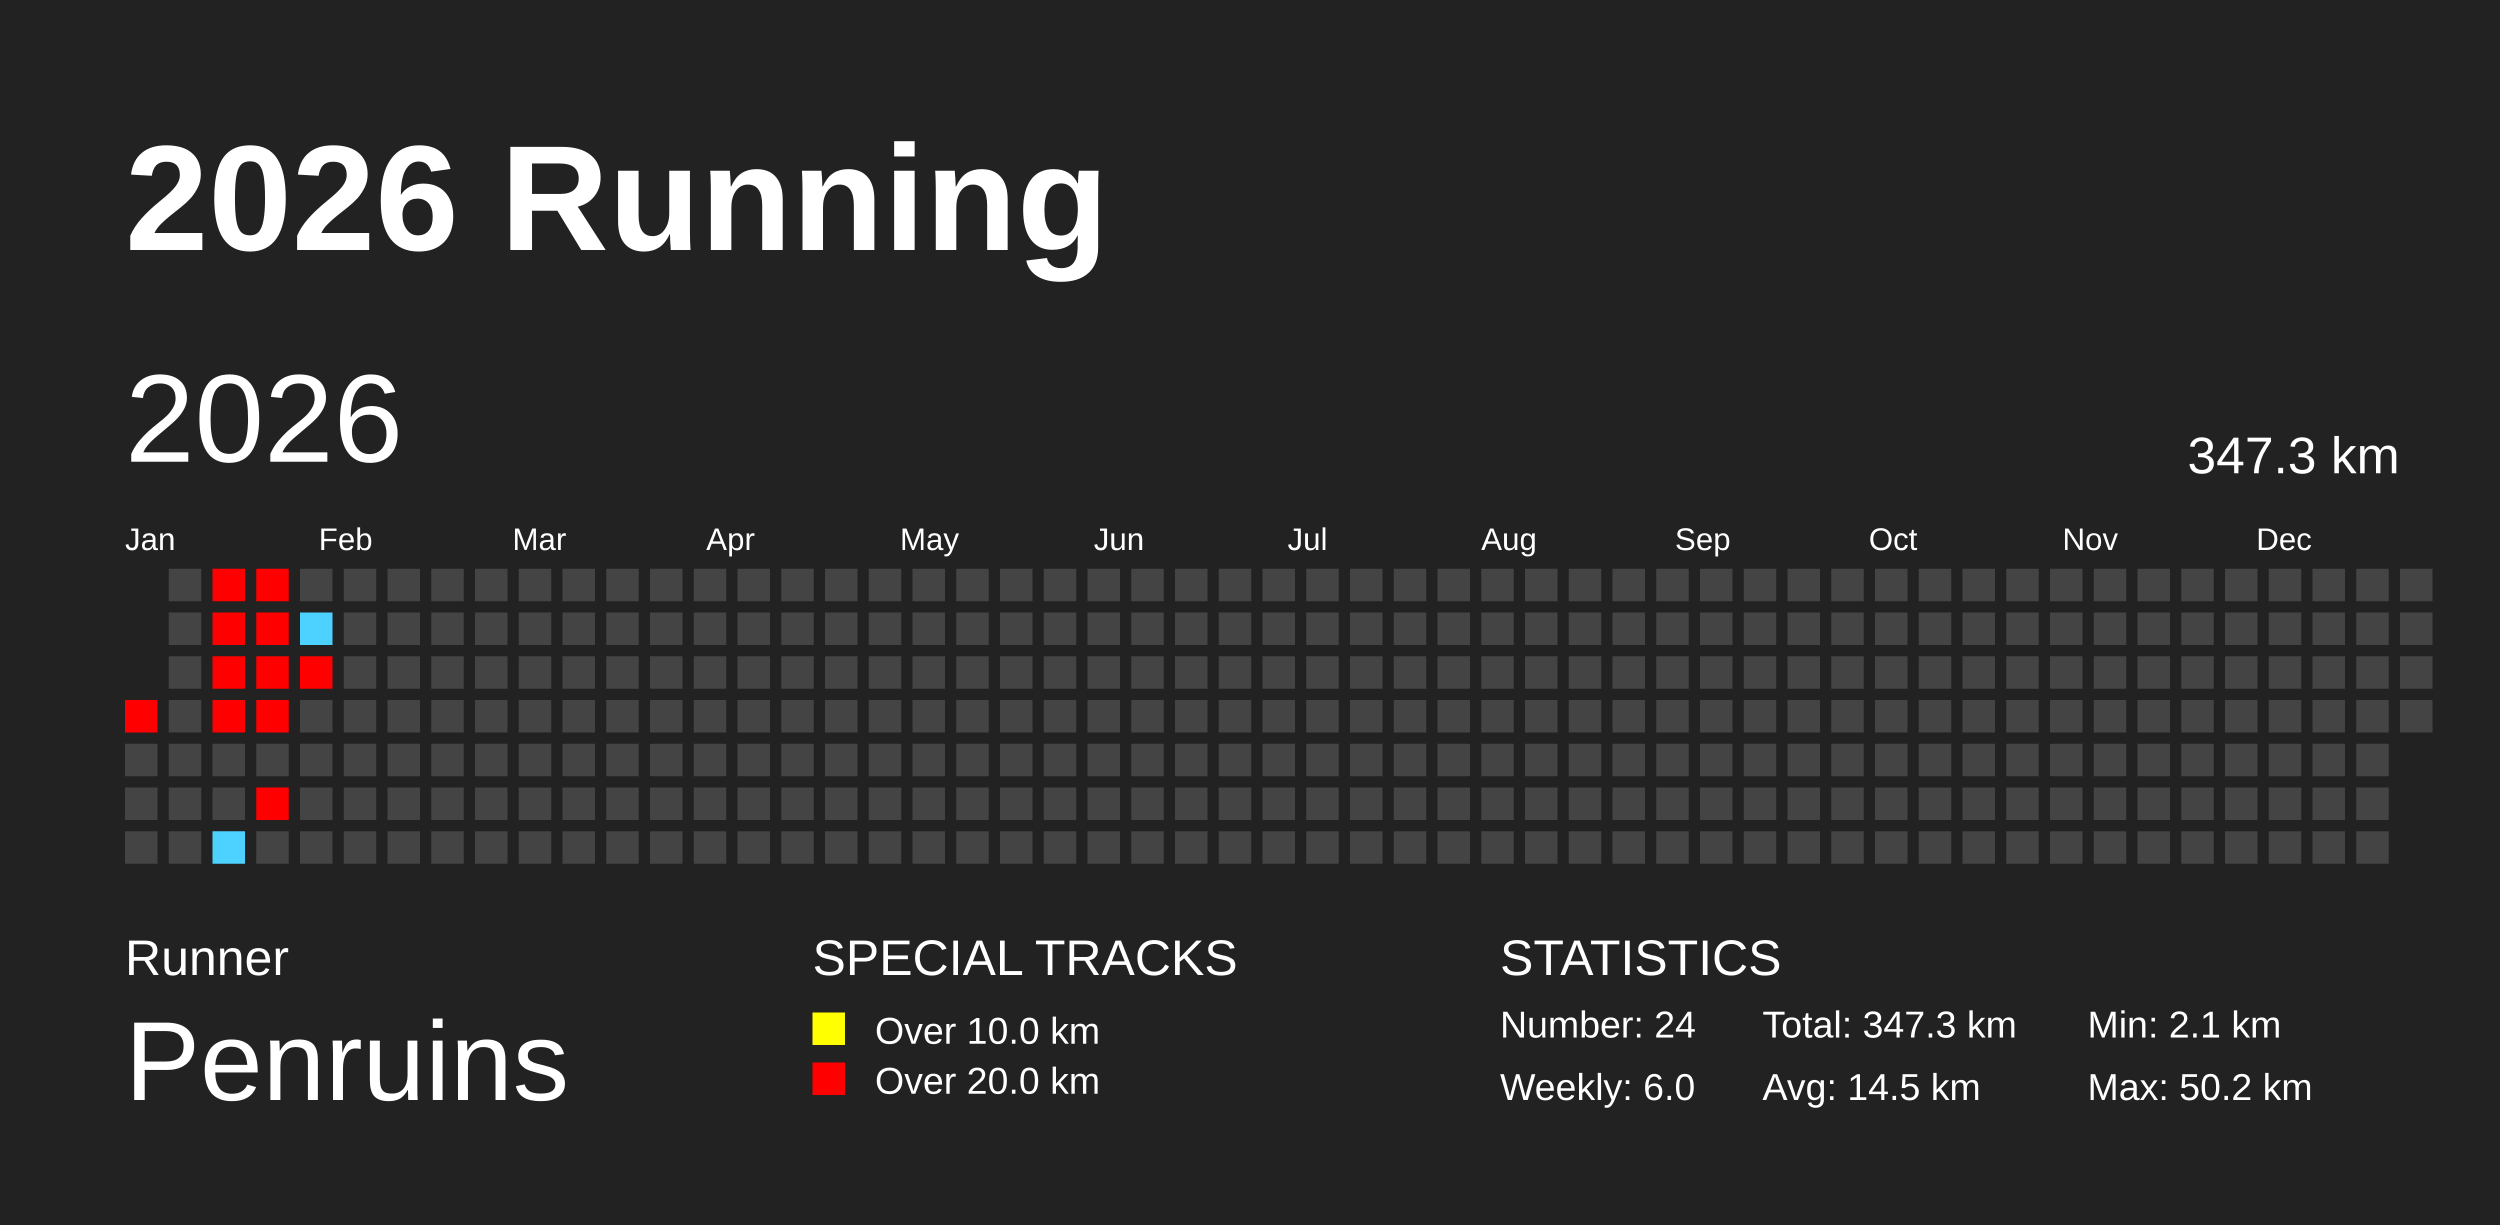
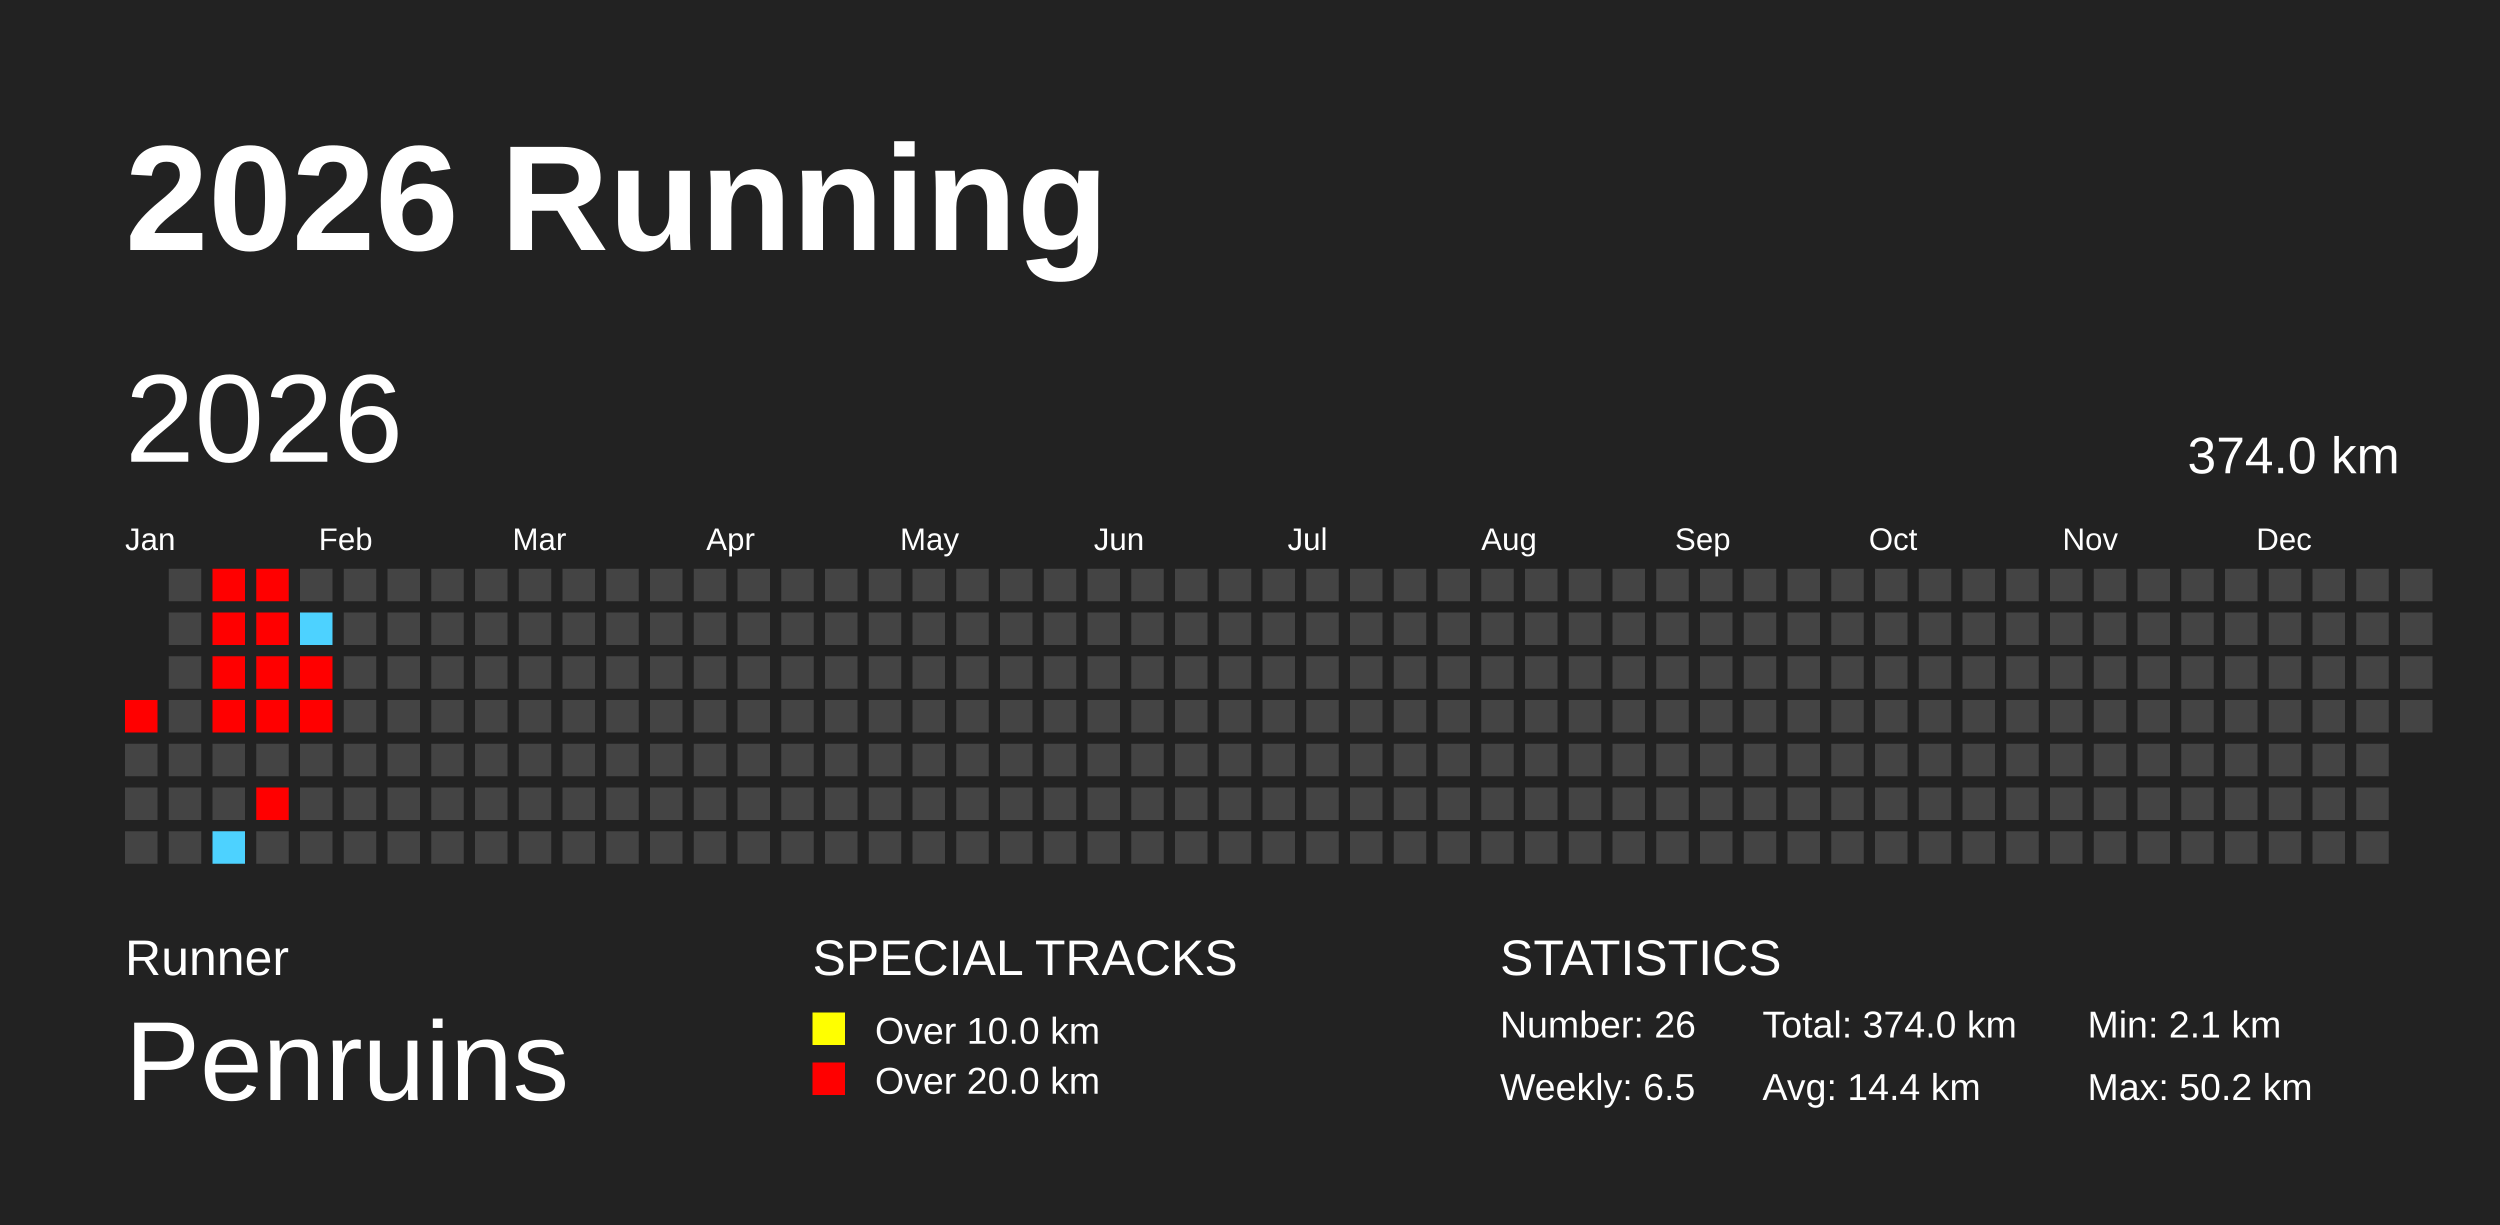
<svg xmlns="http://www.w3.org/2000/svg" baseProfile="full" height="98mm" version="1.1" viewBox="0,0,200,98" width="200mm">
  <defs />
  <rect fill="#222222" height="98" width="200" x="0" y="0" />
  <text fill="#FFFFFF" style="font-size:12px; font-family:Arial; font-weight:bold;" x="10" y="20">2026 Running</text>
  <text fill="#FFFFFF" style="font-size:4px; font-family:Arial" x="10" y="78">Runner</text>
  <text fill="#FFFFFF" style="font-size:9px; font-family:Arial" x="10" y="88">Penruins</text>
  <text fill="#FFFFFF" style="font-size:4px; font-family:Arial" x="65" y="78">SPECIAL TRACKS</text>
  <rect fill="yellow" height="2.6" width="2.6" x="65" y="81" />
  <text fill="#FFFFFF" style="font-size:3px; font-family:Arial" x="70" y="83.5">Over 10.0 km</text>
  <rect fill="red" height="2.6" width="2.6" x="65" y="85" />
  <text fill="#FFFFFF" style="font-size:3px; font-family:Arial" x="70" y="87.5">Over 20.0 km</text>
  <text fill="#FFFFFF" style="font-size:4px; font-family:Arial" x="120" y="78">STATISTICS</text>
-   <text fill="#FFFFFF" style="font-size:3px; font-family:Arial" x="120" y="83">Number: 24</text>
-   <text fill="#FFFFFF" style="font-size:3px; font-family:Arial" x="120" y="88">Weekly: 6.0</text>
-   <text fill="#FFFFFF" style="font-size:3px; font-family:Arial" x="141" y="83">Total: 347.3 km</text>
-   <text fill="#FFFFFF" style="font-size:3px; font-family:Arial" x="141" y="88">Avg: 14.5 km</text>
+   <text fill="#FFFFFF" style="font-size:3px; font-family:Arial" x="120" y="83">Number: 26</text>
+   <text fill="#FFFFFF" style="font-size:3px; font-family:Arial" x="120" y="88">Weekly: 6.5</text>
+   <text fill="#FFFFFF" style="font-size:3px; font-family:Arial" x="141" y="83">Total: 374.0 km</text>
+   <text fill="#FFFFFF" style="font-size:3px; font-family:Arial" x="141" y="88">Avg: 14.4 km</text>
  <text fill="#FFFFFF" style="font-size:3px; font-family:Arial" x="167" y="83">Min: 2.1 km</text>
  <text fill="#FFFFFF" style="font-size:3px; font-family:Arial" x="167" y="88">Max: 50.2 km</text>
  <text dominant-baseline="hanging" fill="#FFFFFF" style="font-size:10.0px; font-family:Arial;" x="10" y="30">2026</text>
-   <text dominant-baseline="hanging" fill="#FFFFFF" style="font-size:4.125px; font-family:Arial;" x="175" y="35">347.3 km</text>
+   <text dominant-baseline="hanging" fill="#FFFFFF" style="font-size:4.125px; font-family:Arial;" x="175" y="35">374.0 km</text>
  <text fill="#FFFFFF" style="font-size:2.5px; font-family:Arial" x="10.0" y="44">Jan</text>
  <text fill="#FFFFFF" style="font-size:2.5px; font-family:Arial" x="25.5" y="44">Feb</text>
  <text fill="#FFFFFF" style="font-size:2.5px; font-family:Arial" x="41.0" y="44">Mar</text>
  <text fill="#FFFFFF" style="font-size:2.5px; font-family:Arial" x="56.5" y="44">Apr</text>
  <text fill="#FFFFFF" style="font-size:2.5px; font-family:Arial" x="72.0" y="44">May</text>
  <text fill="#FFFFFF" style="font-size:2.5px; font-family:Arial" x="87.5" y="44">Jun</text>
  <text fill="#FFFFFF" style="font-size:2.5px; font-family:Arial" x="103.0" y="44">Jul</text>
  <text fill="#FFFFFF" style="font-size:2.5px; font-family:Arial" x="118.5" y="44">Aug</text>
  <text fill="#FFFFFF" style="font-size:2.5px; font-family:Arial" x="134.0" y="44">Sep</text>
  <text fill="#FFFFFF" style="font-size:2.5px; font-family:Arial" x="149.5" y="44">Oct</text>
  <text fill="#FFFFFF" style="font-size:2.5px; font-family:Arial" x="165.0" y="44">Nov</text>
  <text fill="#FFFFFF" style="font-size:2.5px; font-family:Arial" x="180.5" y="44">Dec</text>
  <rect fill="red" height="2.6" width="2.6" x="10.0" y="56.0" />
  <rect fill="#444444" height="2.6" width="2.6" x="10.0" y="59.5" />
  <rect fill="#444444" height="2.6" width="2.6" x="10.0" y="63.0" />
  <rect fill="#444444" height="2.6" width="2.6" x="10.0" y="66.5" />
  <rect fill="#444444" height="2.6" width="2.6" x="13.5" y="45.5" />
  <rect fill="#444444" height="2.6" width="2.6" x="13.5" y="49.0" />
  <rect fill="#444444" height="2.6" width="2.6" x="13.5" y="52.5" />
  <rect fill="#444444" height="2.6" width="2.6" x="13.5" y="56.0" />
  <rect fill="#444444" height="2.6" width="2.6" x="13.5" y="59.5" />
  <rect fill="#444444" height="2.6" width="2.6" x="13.5" y="63.0" />
  <rect fill="#444444" height="2.6" width="2.6" x="13.5" y="66.5" />
  <rect fill="red" height="2.6" width="2.6" x="17.0" y="45.5" />
  <rect fill="red" height="2.6" width="2.6" x="17.0" y="49.0" />
  <rect fill="red" height="2.6" width="2.6" x="17.0" y="52.5" />
  <rect fill="red" height="2.6" width="2.6" x="17.0" y="56.0" />
  <rect fill="#444444" height="2.6" width="2.6" x="17.0" y="59.5" />
  <rect fill="#444444" height="2.6" width="2.6" x="17.0" y="63.0" />
  <rect fill="#4dd2ff" height="2.6" width="2.6" x="17.0" y="66.5" />
  <rect fill="red" height="2.6" width="2.6" x="20.5" y="45.5" />
  <rect fill="red" height="2.6" width="2.6" x="20.5" y="49.0" />
  <rect fill="red" height="2.6" width="2.6" x="20.5" y="52.5" />
  <rect fill="red" height="2.6" width="2.6" x="20.5" y="56.0" />
  <rect fill="#444444" height="2.6" width="2.6" x="20.5" y="59.5" />
  <rect fill="red" height="2.6" width="2.6" x="20.5" y="63.0" />
  <rect fill="#444444" height="2.6" width="2.6" x="20.5" y="66.5" />
  <rect fill="#444444" height="2.6" width="2.6" x="24.0" y="45.5" />
  <rect fill="#4dd2ff" height="2.6" width="2.6" x="24.0" y="49.0" />
  <rect fill="red" height="2.6" width="2.6" x="24.0" y="52.5" />
-   <rect fill="#444444" height="2.6" width="2.6" x="24.0" y="56.0" />
+   <rect fill="red" height="2.6" width="2.6" x="24.0" y="56.0" />
  <rect fill="#444444" height="2.6" width="2.6" x="24.0" y="59.5" />
  <rect fill="#444444" height="2.6" width="2.6" x="24.0" y="63.0" />
  <rect fill="#444444" height="2.6" width="2.6" x="24.0" y="66.5" />
  <rect fill="#444444" height="2.6" width="2.6" x="27.5" y="45.5" />
  <rect fill="#444444" height="2.6" width="2.6" x="27.5" y="49.0" />
  <rect fill="#444444" height="2.6" width="2.6" x="27.5" y="52.5" />
  <rect fill="#444444" height="2.6" width="2.6" x="27.5" y="56.0" />
  <rect fill="#444444" height="2.6" width="2.6" x="27.5" y="59.5" />
  <rect fill="#444444" height="2.6" width="2.6" x="27.5" y="63.0" />
  <rect fill="#444444" height="2.6" width="2.6" x="27.5" y="66.5" />
  <rect fill="#444444" height="2.6" width="2.6" x="31.0" y="45.5" />
  <rect fill="#444444" height="2.6" width="2.6" x="31.0" y="49.0" />
  <rect fill="#444444" height="2.6" width="2.6" x="31.0" y="52.5" />
  <rect fill="#444444" height="2.6" width="2.6" x="31.0" y="56.0" />
  <rect fill="#444444" height="2.6" width="2.6" x="31.0" y="59.5" />
  <rect fill="#444444" height="2.6" width="2.6" x="31.0" y="63.0" />
  <rect fill="#444444" height="2.6" width="2.6" x="31.0" y="66.5" />
  <rect fill="#444444" height="2.6" width="2.6" x="34.5" y="45.5" />
  <rect fill="#444444" height="2.6" width="2.6" x="34.5" y="49.0" />
  <rect fill="#444444" height="2.6" width="2.6" x="34.5" y="52.5" />
  <rect fill="#444444" height="2.6" width="2.6" x="34.5" y="56.0" />
  <rect fill="#444444" height="2.6" width="2.6" x="34.5" y="59.5" />
  <rect fill="#444444" height="2.6" width="2.6" x="34.5" y="63.0" />
  <rect fill="#444444" height="2.6" width="2.6" x="34.5" y="66.5" />
  <rect fill="#444444" height="2.6" width="2.6" x="38.0" y="45.5" />
  <rect fill="#444444" height="2.6" width="2.6" x="38.0" y="49.0" />
  <rect fill="#444444" height="2.6" width="2.6" x="38.0" y="52.5" />
  <rect fill="#444444" height="2.6" width="2.6" x="38.0" y="56.0" />
  <rect fill="#444444" height="2.6" width="2.6" x="38.0" y="59.5" />
  <rect fill="#444444" height="2.6" width="2.6" x="38.0" y="63.0" />
  <rect fill="#444444" height="2.6" width="2.6" x="38.0" y="66.5" />
  <rect fill="#444444" height="2.6" width="2.6" x="41.5" y="45.5" />
  <rect fill="#444444" height="2.6" width="2.6" x="41.5" y="49.0" />
  <rect fill="#444444" height="2.6" width="2.6" x="41.5" y="52.5" />
  <rect fill="#444444" height="2.6" width="2.6" x="41.5" y="56.0" />
  <rect fill="#444444" height="2.6" width="2.6" x="41.5" y="59.5" />
  <rect fill="#444444" height="2.6" width="2.6" x="41.5" y="63.0" />
  <rect fill="#444444" height="2.6" width="2.6" x="41.5" y="66.5" />
  <rect fill="#444444" height="2.6" width="2.6" x="45.0" y="45.5" />
  <rect fill="#444444" height="2.6" width="2.6" x="45.0" y="49.0" />
  <rect fill="#444444" height="2.6" width="2.6" x="45.0" y="52.5" />
  <rect fill="#444444" height="2.6" width="2.6" x="45.0" y="56.0" />
  <rect fill="#444444" height="2.6" width="2.6" x="45.0" y="59.5" />
  <rect fill="#444444" height="2.6" width="2.6" x="45.0" y="63.0" />
  <rect fill="#444444" height="2.6" width="2.6" x="45.0" y="66.5" />
  <rect fill="#444444" height="2.6" width="2.6" x="48.5" y="45.5" />
  <rect fill="#444444" height="2.6" width="2.6" x="48.5" y="49.0" />
  <rect fill="#444444" height="2.6" width="2.6" x="48.5" y="52.5" />
  <rect fill="#444444" height="2.6" width="2.6" x="48.5" y="56.0" />
  <rect fill="#444444" height="2.6" width="2.6" x="48.5" y="59.5" />
  <rect fill="#444444" height="2.6" width="2.6" x="48.5" y="63.0" />
  <rect fill="#444444" height="2.6" width="2.6" x="48.5" y="66.5" />
  <rect fill="#444444" height="2.6" width="2.6" x="52.0" y="45.5" />
  <rect fill="#444444" height="2.6" width="2.6" x="52.0" y="49.0" />
  <rect fill="#444444" height="2.6" width="2.6" x="52.0" y="52.5" />
  <rect fill="#444444" height="2.6" width="2.6" x="52.0" y="56.0" />
  <rect fill="#444444" height="2.6" width="2.6" x="52.0" y="59.5" />
  <rect fill="#444444" height="2.6" width="2.6" x="52.0" y="63.0" />
  <rect fill="#444444" height="2.6" width="2.6" x="52.0" y="66.5" />
  <rect fill="#444444" height="2.6" width="2.6" x="55.5" y="45.5" />
  <rect fill="#444444" height="2.6" width="2.6" x="55.5" y="49.0" />
  <rect fill="#444444" height="2.6" width="2.6" x="55.5" y="52.5" />
  <rect fill="#444444" height="2.6" width="2.6" x="55.5" y="56.0" />
  <rect fill="#444444" height="2.6" width="2.6" x="55.5" y="59.5" />
  <rect fill="#444444" height="2.6" width="2.6" x="55.5" y="63.0" />
  <rect fill="#444444" height="2.6" width="2.6" x="55.5" y="66.5" />
  <rect fill="#444444" height="2.6" width="2.6" x="59.0" y="45.5" />
  <rect fill="#444444" height="2.6" width="2.6" x="59.0" y="49.0" />
  <rect fill="#444444" height="2.6" width="2.6" x="59.0" y="52.5" />
  <rect fill="#444444" height="2.6" width="2.6" x="59.0" y="56.0" />
  <rect fill="#444444" height="2.6" width="2.6" x="59.0" y="59.5" />
  <rect fill="#444444" height="2.6" width="2.6" x="59.0" y="63.0" />
  <rect fill="#444444" height="2.6" width="2.6" x="59.0" y="66.5" />
  <rect fill="#444444" height="2.6" width="2.6" x="62.5" y="45.5" />
  <rect fill="#444444" height="2.6" width="2.6" x="62.5" y="49.0" />
  <rect fill="#444444" height="2.6" width="2.6" x="62.5" y="52.5" />
  <rect fill="#444444" height="2.6" width="2.6" x="62.5" y="56.0" />
  <rect fill="#444444" height="2.6" width="2.6" x="62.5" y="59.5" />
  <rect fill="#444444" height="2.6" width="2.6" x="62.5" y="63.0" />
  <rect fill="#444444" height="2.6" width="2.6" x="62.5" y="66.5" />
  <rect fill="#444444" height="2.6" width="2.6" x="66.0" y="45.5" />
  <rect fill="#444444" height="2.6" width="2.6" x="66.0" y="49.0" />
  <rect fill="#444444" height="2.6" width="2.6" x="66.0" y="52.5" />
  <rect fill="#444444" height="2.6" width="2.6" x="66.0" y="56.0" />
  <rect fill="#444444" height="2.6" width="2.6" x="66.0" y="59.5" />
  <rect fill="#444444" height="2.6" width="2.6" x="66.0" y="63.0" />
  <rect fill="#444444" height="2.6" width="2.6" x="66.0" y="66.5" />
  <rect fill="#444444" height="2.6" width="2.6" x="69.5" y="45.5" />
  <rect fill="#444444" height="2.6" width="2.6" x="69.5" y="49.0" />
  <rect fill="#444444" height="2.6" width="2.6" x="69.5" y="52.5" />
  <rect fill="#444444" height="2.6" width="2.6" x="69.5" y="56.0" />
  <rect fill="#444444" height="2.6" width="2.6" x="69.5" y="59.5" />
  <rect fill="#444444" height="2.6" width="2.6" x="69.5" y="63.0" />
  <rect fill="#444444" height="2.6" width="2.6" x="69.5" y="66.5" />
  <rect fill="#444444" height="2.6" width="2.6" x="73.0" y="45.5" />
  <rect fill="#444444" height="2.6" width="2.6" x="73.0" y="49.0" />
  <rect fill="#444444" height="2.6" width="2.6" x="73.0" y="52.5" />
  <rect fill="#444444" height="2.6" width="2.6" x="73.0" y="56.0" />
  <rect fill="#444444" height="2.6" width="2.6" x="73.0" y="59.5" />
  <rect fill="#444444" height="2.6" width="2.6" x="73.0" y="63.0" />
  <rect fill="#444444" height="2.6" width="2.6" x="73.0" y="66.5" />
  <rect fill="#444444" height="2.6" width="2.6" x="76.5" y="45.5" />
  <rect fill="#444444" height="2.6" width="2.6" x="76.5" y="49.0" />
  <rect fill="#444444" height="2.6" width="2.6" x="76.5" y="52.5" />
  <rect fill="#444444" height="2.6" width="2.6" x="76.5" y="56.0" />
  <rect fill="#444444" height="2.6" width="2.6" x="76.5" y="59.5" />
  <rect fill="#444444" height="2.6" width="2.6" x="76.5" y="63.0" />
  <rect fill="#444444" height="2.6" width="2.6" x="76.5" y="66.5" />
  <rect fill="#444444" height="2.6" width="2.6" x="80.0" y="45.5" />
  <rect fill="#444444" height="2.6" width="2.6" x="80.0" y="49.0" />
  <rect fill="#444444" height="2.6" width="2.6" x="80.0" y="52.5" />
  <rect fill="#444444" height="2.6" width="2.6" x="80.0" y="56.0" />
  <rect fill="#444444" height="2.6" width="2.6" x="80.0" y="59.5" />
  <rect fill="#444444" height="2.6" width="2.6" x="80.0" y="63.0" />
  <rect fill="#444444" height="2.6" width="2.6" x="80.0" y="66.5" />
  <rect fill="#444444" height="2.6" width="2.6" x="83.5" y="45.5" />
  <rect fill="#444444" height="2.6" width="2.6" x="83.5" y="49.0" />
  <rect fill="#444444" height="2.6" width="2.6" x="83.5" y="52.5" />
  <rect fill="#444444" height="2.6" width="2.6" x="83.5" y="56.0" />
  <rect fill="#444444" height="2.6" width="2.6" x="83.5" y="59.5" />
  <rect fill="#444444" height="2.6" width="2.6" x="83.5" y="63.0" />
  <rect fill="#444444" height="2.6" width="2.6" x="83.5" y="66.5" />
  <rect fill="#444444" height="2.6" width="2.6" x="87.0" y="45.5" />
  <rect fill="#444444" height="2.6" width="2.6" x="87.0" y="49.0" />
  <rect fill="#444444" height="2.6" width="2.6" x="87.0" y="52.5" />
  <rect fill="#444444" height="2.6" width="2.6" x="87.0" y="56.0" />
  <rect fill="#444444" height="2.6" width="2.6" x="87.0" y="59.5" />
  <rect fill="#444444" height="2.6" width="2.6" x="87.0" y="63.0" />
  <rect fill="#444444" height="2.6" width="2.6" x="87.0" y="66.5" />
  <rect fill="#444444" height="2.6" width="2.6" x="90.5" y="45.5" />
  <rect fill="#444444" height="2.6" width="2.6" x="90.5" y="49.0" />
  <rect fill="#444444" height="2.6" width="2.6" x="90.5" y="52.5" />
  <rect fill="#444444" height="2.6" width="2.6" x="90.5" y="56.0" />
  <rect fill="#444444" height="2.6" width="2.6" x="90.5" y="59.5" />
  <rect fill="#444444" height="2.6" width="2.6" x="90.5" y="63.0" />
  <rect fill="#444444" height="2.6" width="2.6" x="90.5" y="66.5" />
  <rect fill="#444444" height="2.6" width="2.6" x="94.0" y="45.5" />
  <rect fill="#444444" height="2.6" width="2.6" x="94.0" y="49.0" />
  <rect fill="#444444" height="2.6" width="2.6" x="94.0" y="52.5" />
  <rect fill="#444444" height="2.6" width="2.6" x="94.0" y="56.0" />
  <rect fill="#444444" height="2.6" width="2.6" x="94.0" y="59.5" />
  <rect fill="#444444" height="2.6" width="2.6" x="94.0" y="63.0" />
  <rect fill="#444444" height="2.6" width="2.6" x="94.0" y="66.5" />
  <rect fill="#444444" height="2.6" width="2.6" x="97.5" y="45.5" />
  <rect fill="#444444" height="2.6" width="2.6" x="97.5" y="49.0" />
  <rect fill="#444444" height="2.6" width="2.6" x="97.5" y="52.5" />
  <rect fill="#444444" height="2.6" width="2.6" x="97.5" y="56.0" />
  <rect fill="#444444" height="2.6" width="2.6" x="97.5" y="59.5" />
  <rect fill="#444444" height="2.6" width="2.6" x="97.5" y="63.0" />
  <rect fill="#444444" height="2.6" width="2.6" x="97.5" y="66.5" />
  <rect fill="#444444" height="2.6" width="2.6" x="101.0" y="45.5" />
  <rect fill="#444444" height="2.6" width="2.6" x="101.0" y="49.0" />
  <rect fill="#444444" height="2.6" width="2.6" x="101.0" y="52.5" />
  <rect fill="#444444" height="2.6" width="2.6" x="101.0" y="56.0" />
  <rect fill="#444444" height="2.6" width="2.6" x="101.0" y="59.5" />
  <rect fill="#444444" height="2.6" width="2.6" x="101.0" y="63.0" />
  <rect fill="#444444" height="2.6" width="2.6" x="101.0" y="66.5" />
  <rect fill="#444444" height="2.6" width="2.6" x="104.5" y="45.5" />
  <rect fill="#444444" height="2.6" width="2.6" x="104.5" y="49.0" />
  <rect fill="#444444" height="2.6" width="2.6" x="104.5" y="52.5" />
  <rect fill="#444444" height="2.6" width="2.6" x="104.5" y="56.0" />
  <rect fill="#444444" height="2.6" width="2.6" x="104.5" y="59.5" />
  <rect fill="#444444" height="2.6" width="2.6" x="104.5" y="63.0" />
  <rect fill="#444444" height="2.6" width="2.6" x="104.5" y="66.5" />
  <rect fill="#444444" height="2.6" width="2.6" x="108.0" y="45.5" />
  <rect fill="#444444" height="2.6" width="2.6" x="108.0" y="49.0" />
  <rect fill="#444444" height="2.6" width="2.6" x="108.0" y="52.5" />
  <rect fill="#444444" height="2.6" width="2.6" x="108.0" y="56.0" />
  <rect fill="#444444" height="2.6" width="2.6" x="108.0" y="59.5" />
  <rect fill="#444444" height="2.6" width="2.6" x="108.0" y="63.0" />
  <rect fill="#444444" height="2.6" width="2.6" x="108.0" y="66.5" />
  <rect fill="#444444" height="2.6" width="2.6" x="111.5" y="45.5" />
  <rect fill="#444444" height="2.6" width="2.6" x="111.5" y="49.0" />
  <rect fill="#444444" height="2.6" width="2.6" x="111.5" y="52.5" />
  <rect fill="#444444" height="2.6" width="2.6" x="111.5" y="56.0" />
  <rect fill="#444444" height="2.6" width="2.6" x="111.5" y="59.5" />
  <rect fill="#444444" height="2.6" width="2.6" x="111.5" y="63.0" />
  <rect fill="#444444" height="2.6" width="2.6" x="111.5" y="66.5" />
  <rect fill="#444444" height="2.6" width="2.6" x="115.0" y="45.5" />
  <rect fill="#444444" height="2.6" width="2.6" x="115.0" y="49.0" />
  <rect fill="#444444" height="2.6" width="2.6" x="115.0" y="52.5" />
  <rect fill="#444444" height="2.6" width="2.6" x="115.0" y="56.0" />
  <rect fill="#444444" height="2.6" width="2.6" x="115.0" y="59.5" />
  <rect fill="#444444" height="2.6" width="2.6" x="115.0" y="63.0" />
  <rect fill="#444444" height="2.6" width="2.6" x="115.0" y="66.5" />
  <rect fill="#444444" height="2.6" width="2.6" x="118.5" y="45.5" />
  <rect fill="#444444" height="2.6" width="2.6" x="118.5" y="49.0" />
  <rect fill="#444444" height="2.6" width="2.6" x="118.5" y="52.5" />
  <rect fill="#444444" height="2.6" width="2.6" x="118.5" y="56.0" />
  <rect fill="#444444" height="2.6" width="2.6" x="118.5" y="59.5" />
  <rect fill="#444444" height="2.6" width="2.6" x="118.5" y="63.0" />
  <rect fill="#444444" height="2.6" width="2.6" x="118.5" y="66.5" />
  <rect fill="#444444" height="2.6" width="2.6" x="122.0" y="45.5" />
  <rect fill="#444444" height="2.6" width="2.6" x="122.0" y="49.0" />
  <rect fill="#444444" height="2.6" width="2.6" x="122.0" y="52.5" />
  <rect fill="#444444" height="2.6" width="2.6" x="122.0" y="56.0" />
  <rect fill="#444444" height="2.6" width="2.6" x="122.0" y="59.5" />
  <rect fill="#444444" height="2.6" width="2.6" x="122.0" y="63.0" />
  <rect fill="#444444" height="2.6" width="2.6" x="122.0" y="66.5" />
  <rect fill="#444444" height="2.6" width="2.6" x="125.5" y="45.5" />
  <rect fill="#444444" height="2.6" width="2.6" x="125.5" y="49.0" />
  <rect fill="#444444" height="2.6" width="2.6" x="125.5" y="52.5" />
  <rect fill="#444444" height="2.6" width="2.6" x="125.5" y="56.0" />
  <rect fill="#444444" height="2.6" width="2.6" x="125.5" y="59.5" />
  <rect fill="#444444" height="2.6" width="2.6" x="125.5" y="63.0" />
  <rect fill="#444444" height="2.6" width="2.6" x="125.5" y="66.5" />
  <rect fill="#444444" height="2.6" width="2.6" x="129.0" y="45.5" />
  <rect fill="#444444" height="2.6" width="2.6" x="129.0" y="49.0" />
  <rect fill="#444444" height="2.6" width="2.6" x="129.0" y="52.5" />
  <rect fill="#444444" height="2.6" width="2.6" x="129.0" y="56.0" />
  <rect fill="#444444" height="2.6" width="2.6" x="129.0" y="59.5" />
  <rect fill="#444444" height="2.6" width="2.6" x="129.0" y="63.0" />
  <rect fill="#444444" height="2.6" width="2.6" x="129.0" y="66.5" />
  <rect fill="#444444" height="2.6" width="2.6" x="132.5" y="45.5" />
  <rect fill="#444444" height="2.6" width="2.6" x="132.5" y="49.0" />
  <rect fill="#444444" height="2.6" width="2.6" x="132.5" y="52.5" />
  <rect fill="#444444" height="2.6" width="2.6" x="132.5" y="56.0" />
  <rect fill="#444444" height="2.6" width="2.6" x="132.5" y="59.5" />
  <rect fill="#444444" height="2.6" width="2.6" x="132.5" y="63.0" />
  <rect fill="#444444" height="2.6" width="2.6" x="132.5" y="66.5" />
  <rect fill="#444444" height="2.6" width="2.6" x="136.0" y="45.5" />
  <rect fill="#444444" height="2.6" width="2.6" x="136.0" y="49.0" />
  <rect fill="#444444" height="2.6" width="2.6" x="136.0" y="52.5" />
  <rect fill="#444444" height="2.6" width="2.6" x="136.0" y="56.0" />
  <rect fill="#444444" height="2.6" width="2.6" x="136.0" y="59.5" />
  <rect fill="#444444" height="2.6" width="2.6" x="136.0" y="63.0" />
  <rect fill="#444444" height="2.6" width="2.6" x="136.0" y="66.5" />
  <rect fill="#444444" height="2.6" width="2.6" x="139.5" y="45.5" />
  <rect fill="#444444" height="2.6" width="2.6" x="139.5" y="49.0" />
  <rect fill="#444444" height="2.6" width="2.6" x="139.5" y="52.5" />
  <rect fill="#444444" height="2.6" width="2.6" x="139.5" y="56.0" />
  <rect fill="#444444" height="2.6" width="2.6" x="139.5" y="59.5" />
  <rect fill="#444444" height="2.6" width="2.6" x="139.5" y="63.0" />
  <rect fill="#444444" height="2.6" width="2.6" x="139.5" y="66.5" />
  <rect fill="#444444" height="2.6" width="2.6" x="143.0" y="45.5" />
  <rect fill="#444444" height="2.6" width="2.6" x="143.0" y="49.0" />
  <rect fill="#444444" height="2.6" width="2.6" x="143.0" y="52.5" />
  <rect fill="#444444" height="2.6" width="2.6" x="143.0" y="56.0" />
  <rect fill="#444444" height="2.6" width="2.6" x="143.0" y="59.5" />
  <rect fill="#444444" height="2.6" width="2.6" x="143.0" y="63.0" />
  <rect fill="#444444" height="2.6" width="2.6" x="143.0" y="66.5" />
  <rect fill="#444444" height="2.6" width="2.6" x="146.5" y="45.5" />
  <rect fill="#444444" height="2.6" width="2.6" x="146.5" y="49.0" />
  <rect fill="#444444" height="2.6" width="2.6" x="146.5" y="52.5" />
  <rect fill="#444444" height="2.6" width="2.6" x="146.5" y="56.0" />
  <rect fill="#444444" height="2.6" width="2.6" x="146.5" y="59.5" />
  <rect fill="#444444" height="2.6" width="2.6" x="146.5" y="63.0" />
  <rect fill="#444444" height="2.6" width="2.6" x="146.5" y="66.5" />
  <rect fill="#444444" height="2.6" width="2.6" x="150.0" y="45.5" />
  <rect fill="#444444" height="2.6" width="2.6" x="150.0" y="49.0" />
  <rect fill="#444444" height="2.6" width="2.6" x="150.0" y="52.5" />
  <rect fill="#444444" height="2.6" width="2.6" x="150.0" y="56.0" />
  <rect fill="#444444" height="2.6" width="2.6" x="150.0" y="59.5" />
  <rect fill="#444444" height="2.6" width="2.6" x="150.0" y="63.0" />
  <rect fill="#444444" height="2.6" width="2.6" x="150.0" y="66.5" />
  <rect fill="#444444" height="2.6" width="2.6" x="153.5" y="45.5" />
  <rect fill="#444444" height="2.6" width="2.6" x="153.5" y="49.0" />
  <rect fill="#444444" height="2.6" width="2.6" x="153.5" y="52.5" />
  <rect fill="#444444" height="2.6" width="2.6" x="153.5" y="56.0" />
  <rect fill="#444444" height="2.6" width="2.6" x="153.5" y="59.5" />
  <rect fill="#444444" height="2.6" width="2.6" x="153.5" y="63.0" />
  <rect fill="#444444" height="2.6" width="2.6" x="153.5" y="66.5" />
  <rect fill="#444444" height="2.6" width="2.6" x="157.0" y="45.5" />
  <rect fill="#444444" height="2.6" width="2.6" x="157.0" y="49.0" />
  <rect fill="#444444" height="2.6" width="2.6" x="157.0" y="52.5" />
  <rect fill="#444444" height="2.6" width="2.6" x="157.0" y="56.0" />
  <rect fill="#444444" height="2.6" width="2.6" x="157.0" y="59.5" />
  <rect fill="#444444" height="2.6" width="2.6" x="157.0" y="63.0" />
  <rect fill="#444444" height="2.6" width="2.6" x="157.0" y="66.5" />
  <rect fill="#444444" height="2.6" width="2.6" x="160.5" y="45.5" />
  <rect fill="#444444" height="2.6" width="2.6" x="160.5" y="49.0" />
  <rect fill="#444444" height="2.6" width="2.6" x="160.5" y="52.5" />
  <rect fill="#444444" height="2.6" width="2.6" x="160.5" y="56.0" />
  <rect fill="#444444" height="2.6" width="2.6" x="160.5" y="59.5" />
  <rect fill="#444444" height="2.6" width="2.6" x="160.5" y="63.0" />
  <rect fill="#444444" height="2.6" width="2.6" x="160.5" y="66.5" />
  <rect fill="#444444" height="2.6" width="2.6" x="164.0" y="45.5" />
  <rect fill="#444444" height="2.6" width="2.6" x="164.0" y="49.0" />
  <rect fill="#444444" height="2.6" width="2.6" x="164.0" y="52.5" />
  <rect fill="#444444" height="2.6" width="2.6" x="164.0" y="56.0" />
  <rect fill="#444444" height="2.6" width="2.6" x="164.0" y="59.5" />
  <rect fill="#444444" height="2.6" width="2.6" x="164.0" y="63.0" />
  <rect fill="#444444" height="2.6" width="2.6" x="164.0" y="66.5" />
  <rect fill="#444444" height="2.6" width="2.6" x="167.5" y="45.5" />
  <rect fill="#444444" height="2.6" width="2.6" x="167.5" y="49.0" />
  <rect fill="#444444" height="2.6" width="2.6" x="167.5" y="52.5" />
  <rect fill="#444444" height="2.6" width="2.6" x="167.5" y="56.0" />
  <rect fill="#444444" height="2.6" width="2.6" x="167.5" y="59.5" />
  <rect fill="#444444" height="2.6" width="2.6" x="167.5" y="63.0" />
  <rect fill="#444444" height="2.6" width="2.6" x="167.5" y="66.5" />
  <rect fill="#444444" height="2.6" width="2.6" x="171.0" y="45.5" />
  <rect fill="#444444" height="2.6" width="2.6" x="171.0" y="49.0" />
  <rect fill="#444444" height="2.6" width="2.6" x="171.0" y="52.5" />
  <rect fill="#444444" height="2.6" width="2.6" x="171.0" y="56.0" />
  <rect fill="#444444" height="2.6" width="2.6" x="171.0" y="59.5" />
  <rect fill="#444444" height="2.6" width="2.6" x="171.0" y="63.0" />
  <rect fill="#444444" height="2.6" width="2.6" x="171.0" y="66.5" />
  <rect fill="#444444" height="2.6" width="2.6" x="174.5" y="45.5" />
  <rect fill="#444444" height="2.6" width="2.6" x="174.5" y="49.0" />
  <rect fill="#444444" height="2.6" width="2.6" x="174.5" y="52.5" />
  <rect fill="#444444" height="2.6" width="2.6" x="174.5" y="56.0" />
  <rect fill="#444444" height="2.6" width="2.6" x="174.5" y="59.5" />
  <rect fill="#444444" height="2.6" width="2.6" x="174.5" y="63.0" />
  <rect fill="#444444" height="2.6" width="2.6" x="174.5" y="66.5" />
  <rect fill="#444444" height="2.6" width="2.6" x="178.0" y="45.5" />
  <rect fill="#444444" height="2.6" width="2.6" x="178.0" y="49.0" />
  <rect fill="#444444" height="2.6" width="2.6" x="178.0" y="52.5" />
  <rect fill="#444444" height="2.6" width="2.6" x="178.0" y="56.0" />
  <rect fill="#444444" height="2.6" width="2.6" x="178.0" y="59.5" />
  <rect fill="#444444" height="2.6" width="2.6" x="178.0" y="63.0" />
  <rect fill="#444444" height="2.6" width="2.6" x="178.0" y="66.5" />
  <rect fill="#444444" height="2.6" width="2.6" x="181.5" y="45.5" />
  <rect fill="#444444" height="2.6" width="2.6" x="181.5" y="49.0" />
  <rect fill="#444444" height="2.6" width="2.6" x="181.5" y="52.5" />
  <rect fill="#444444" height="2.6" width="2.6" x="181.5" y="56.0" />
  <rect fill="#444444" height="2.6" width="2.6" x="181.5" y="59.5" />
  <rect fill="#444444" height="2.6" width="2.6" x="181.5" y="63.0" />
  <rect fill="#444444" height="2.6" width="2.6" x="181.5" y="66.5" />
  <rect fill="#444444" height="2.6" width="2.6" x="185.0" y="45.5" />
  <rect fill="#444444" height="2.6" width="2.6" x="185.0" y="49.0" />
  <rect fill="#444444" height="2.6" width="2.6" x="185.0" y="52.5" />
  <rect fill="#444444" height="2.6" width="2.6" x="185.0" y="56.0" />
  <rect fill="#444444" height="2.6" width="2.6" x="185.0" y="59.5" />
  <rect fill="#444444" height="2.6" width="2.6" x="185.0" y="63.0" />
  <rect fill="#444444" height="2.6" width="2.6" x="185.0" y="66.5" />
  <rect fill="#444444" height="2.6" width="2.6" x="188.5" y="45.5" />
  <rect fill="#444444" height="2.6" width="2.6" x="188.5" y="49.0" />
  <rect fill="#444444" height="2.6" width="2.6" x="188.5" y="52.5" />
  <rect fill="#444444" height="2.6" width="2.6" x="188.5" y="56.0" />
  <rect fill="#444444" height="2.6" width="2.6" x="188.5" y="59.5" />
  <rect fill="#444444" height="2.6" width="2.6" x="188.5" y="63.0" />
  <rect fill="#444444" height="2.6" width="2.6" x="188.5" y="66.5" />
  <rect fill="#444444" height="2.6" width="2.6" x="192.0" y="45.5" />
  <rect fill="#444444" height="2.6" width="2.6" x="192.0" y="49.0" />
  <rect fill="#444444" height="2.6" width="2.6" x="192.0" y="52.5" />
  <rect fill="#444444" height="2.6" width="2.6" x="192.0" y="56.0" />
</svg>
